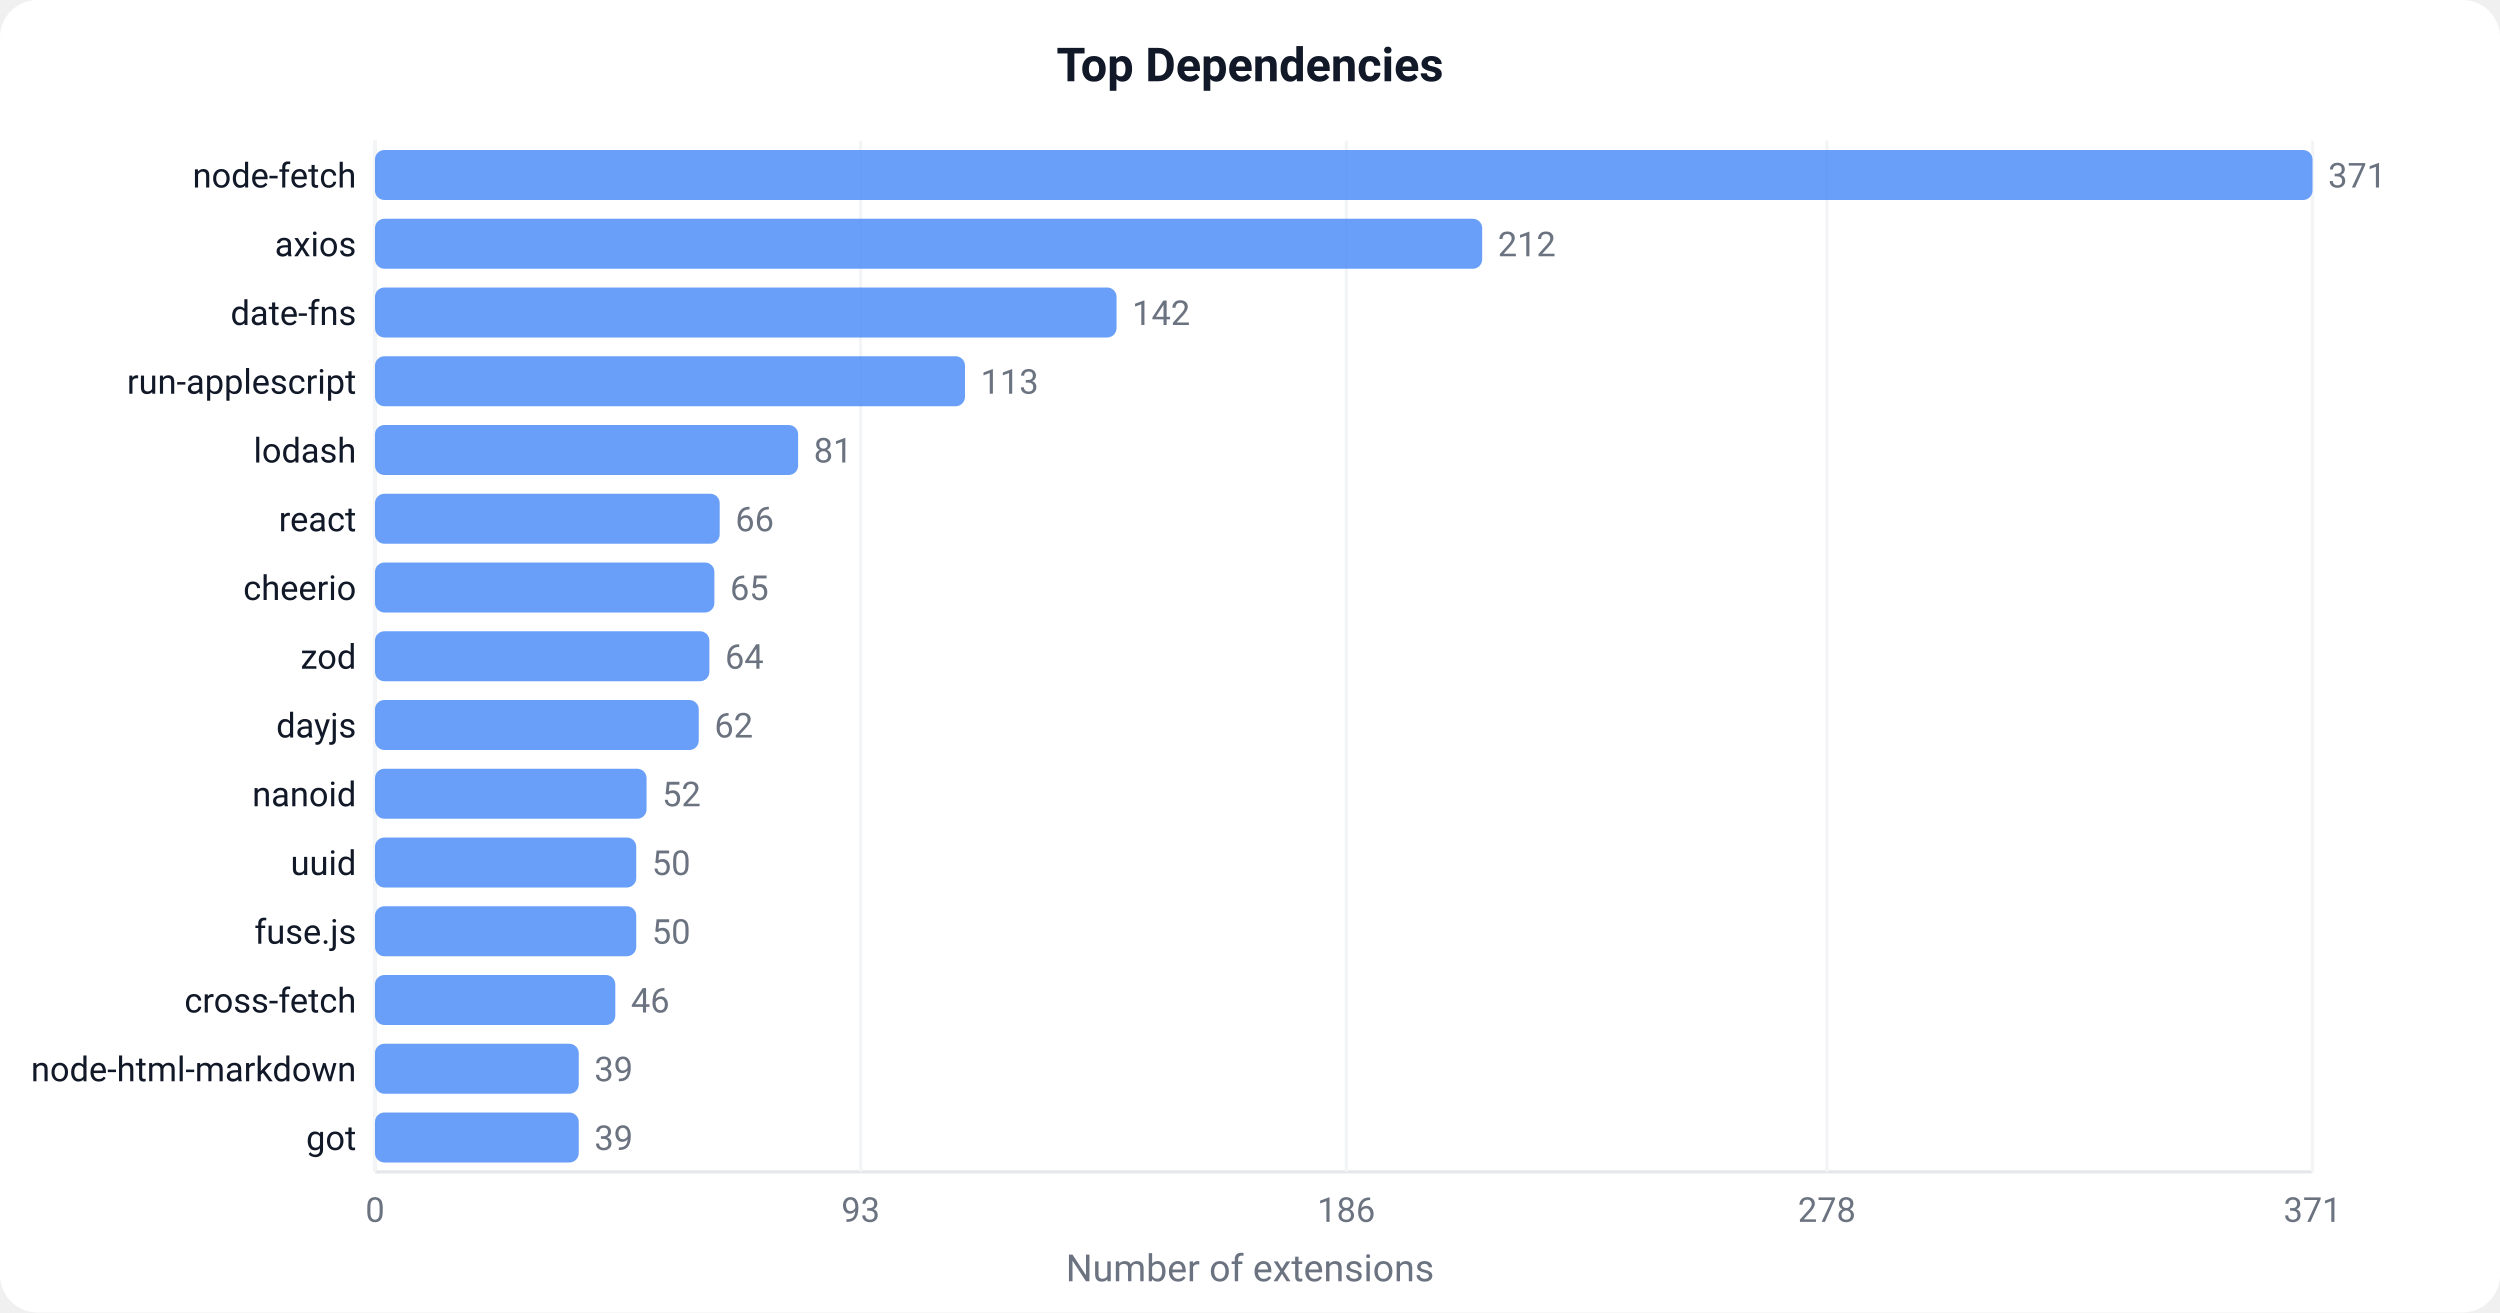
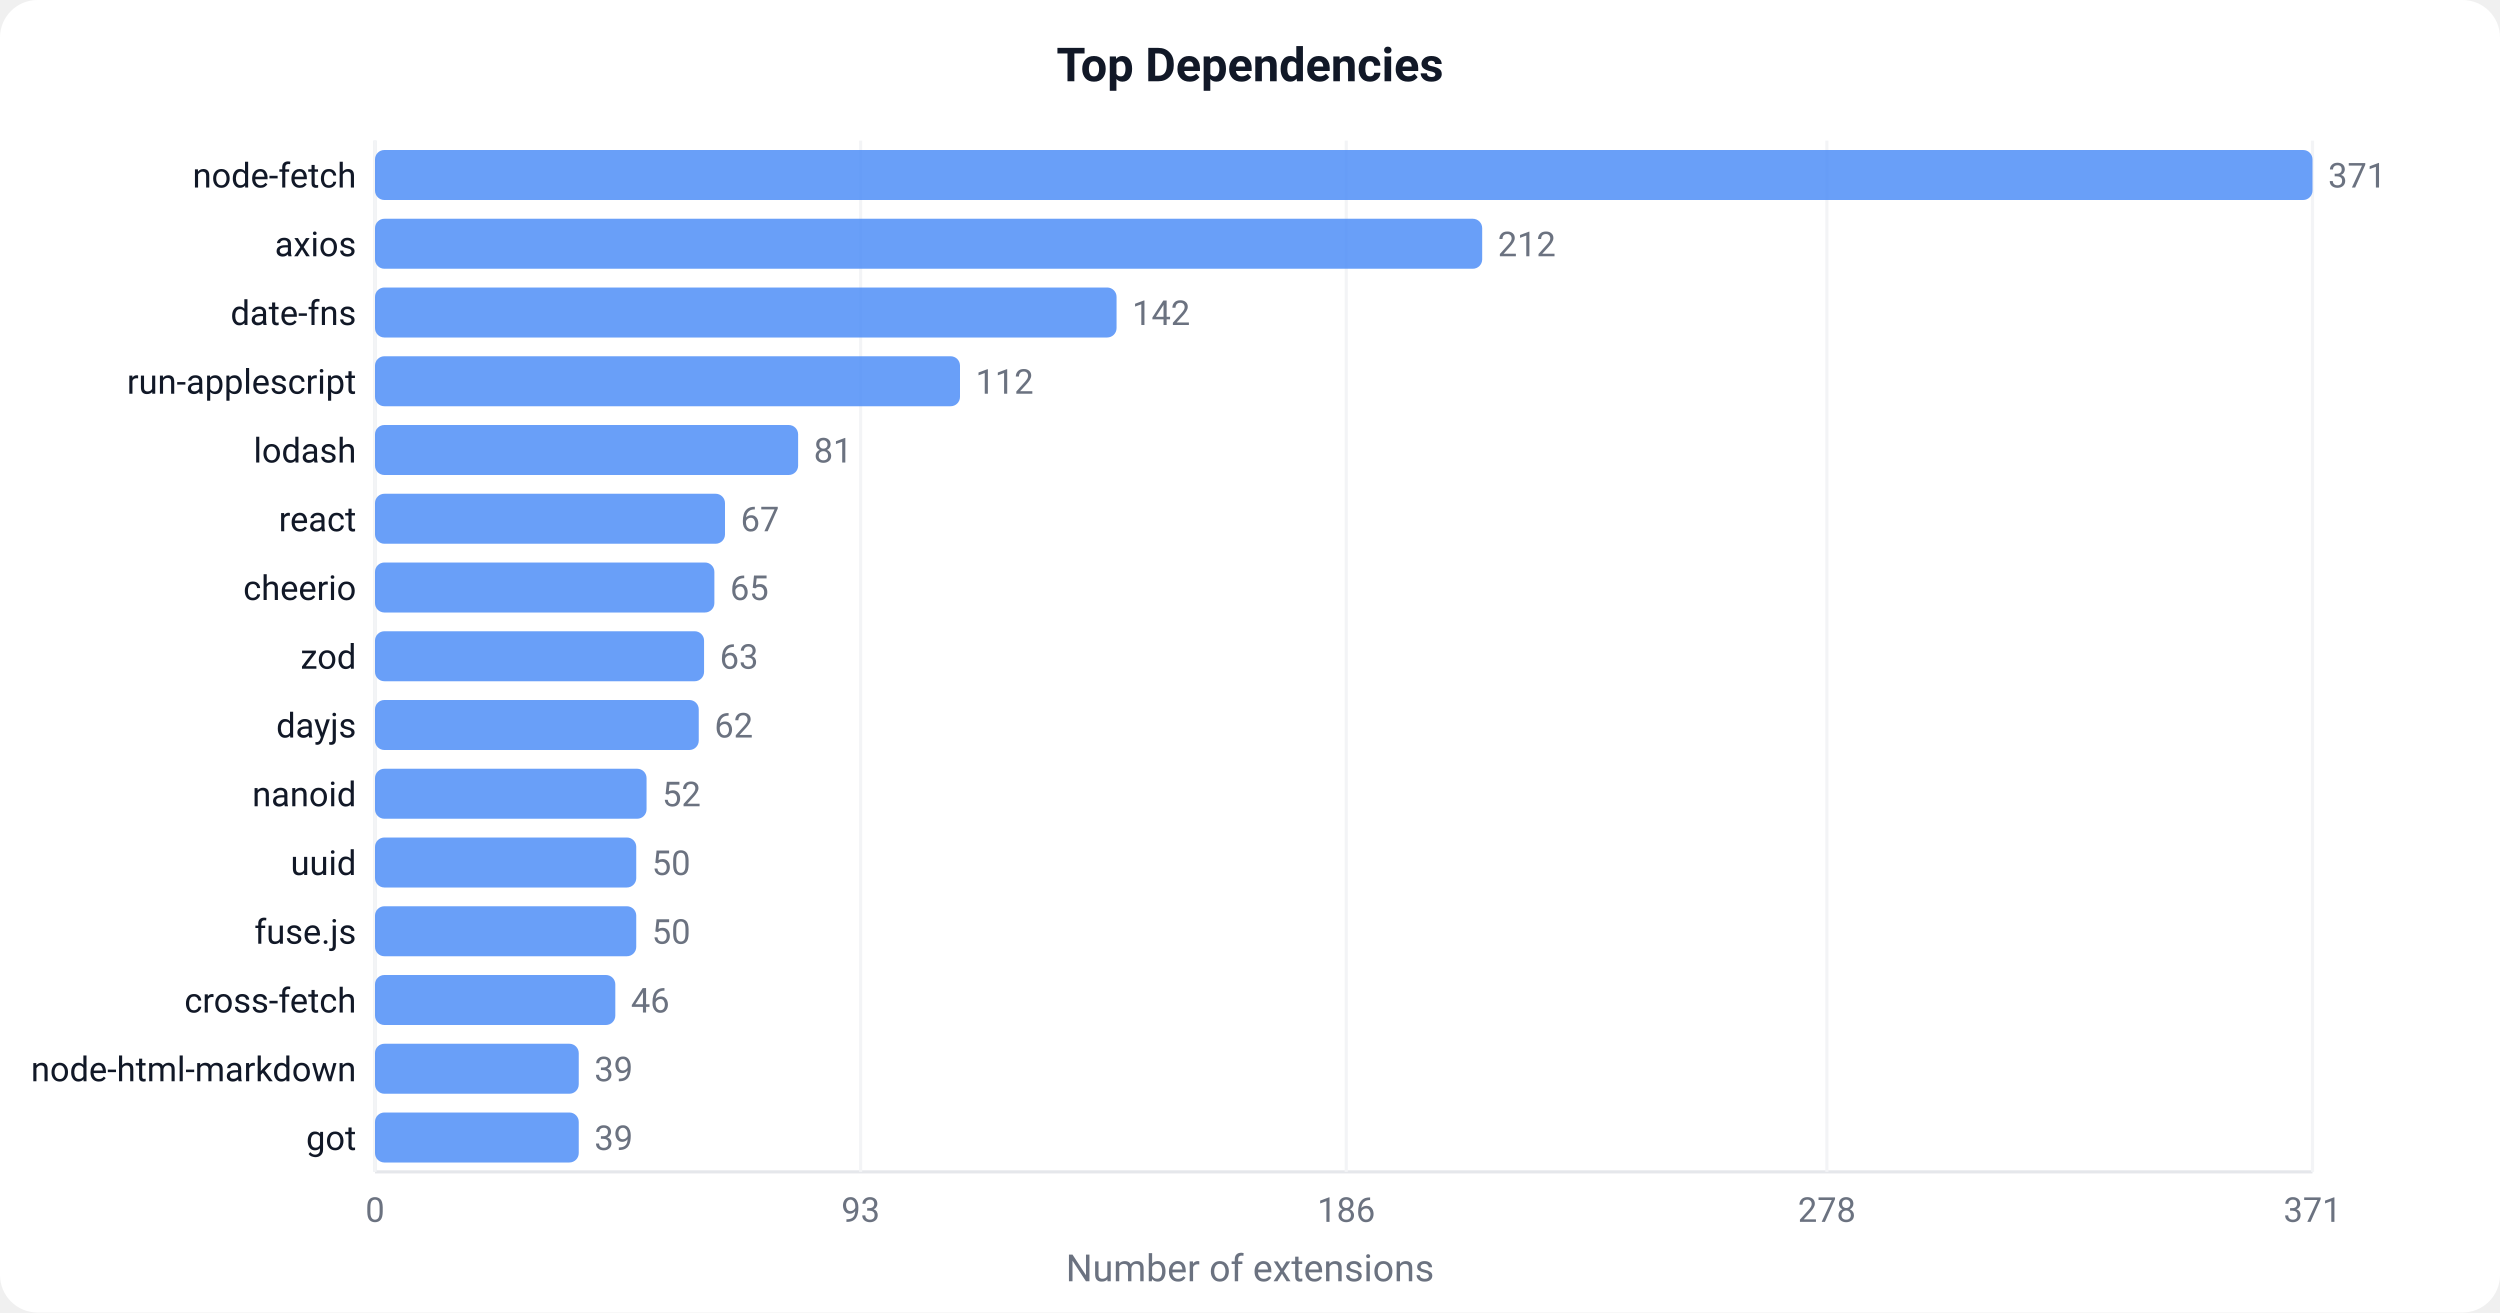
<svg xmlns="http://www.w3.org/2000/svg" width="800" height="420" viewBox="0 0 800 420">
  <defs>
    <style>text { font-family: -apple-system, BlinkMacSystemFont, 'Segoe UI', Roboto, sans-serif; }</style>
  </defs>
  <rect width="800" height="420" fill="#ffffff" rx="12" />
  <text x="400" y="26" text-anchor="middle" font-size="15" font-weight="600" fill="#111827">Top Dependencies</text>
  <line x1="120" y1="45" x2="120" y2="375" stroke="#e5e7eb" stroke-width="1" />
  <line x1="120" y1="375" x2="740" y2="375" stroke="#e5e7eb" stroke-width="1" />
  <line x1="120.0" y1="45" x2="120.0" y2="375" stroke="#f3f4f6" stroke-width="1" />
  <text x="120.0" y="391.0" text-anchor="middle" font-size="11" fill="#6b7280">0</text>
  <line x1="275.4" y1="45" x2="275.4" y2="375" stroke="#f3f4f6" stroke-width="1" />
  <text x="275.4" y="391.0" text-anchor="middle" font-size="11" fill="#6b7280">93</text>
  <line x1="430.8" y1="45" x2="430.8" y2="375" stroke="#f3f4f6" stroke-width="1" />
  <text x="430.8" y="391.0" text-anchor="middle" font-size="11" fill="#6b7280">186</text>
  <line x1="584.6" y1="45" x2="584.6" y2="375" stroke="#f3f4f6" stroke-width="1" />
  <text x="584.6" y="391.0" text-anchor="middle" font-size="11" fill="#6b7280">278</text>
  <line x1="740.0" y1="45" x2="740.0" y2="375" stroke="#f3f4f6" stroke-width="1" />
  <text x="740.0" y="391.0" text-anchor="middle" font-size="11" fill="#6b7280">371</text>
  <rect x="120" y="48.0" width="620.0" height="16" fill="#4F8EF7" rx="3" opacity="0.85" />
  <text x="114" y="60.0" text-anchor="end" font-size="11" fill="#111827">node-fetch</text>
  <text x="745.0" y="60.0" font-size="11" fill="#6b7280">371</text>
  <rect x="120" y="70.0" width="354.3" height="16" fill="#4F8EF7" rx="3" opacity="0.85" />
  <text x="114" y="82.0" text-anchor="end" font-size="11" fill="#111827">axios</text>
  <text x="479.3" y="82.0" font-size="11" fill="#6b7280">212</text>
  <rect x="120" y="92.0" width="237.3" height="16" fill="#4F8EF7" rx="3" opacity="0.85" />
  <text x="114" y="104.0" text-anchor="end" font-size="11" fill="#111827">date-fns</text>
  <text x="362.3" y="104.0" font-size="11" fill="#6b7280">142</text>
-   <rect x="120" y="114.0" width="188.8" height="16" fill="#4F8EF7" rx="3" opacity="0.85" />
+   <rect x="120" y="114.0" width="187.2" height="16" fill="#4F8EF7" rx="3" opacity="0.85" />
  <text x="114" y="126.0" text-anchor="end" font-size="11" fill="#111827">run-applescript</text>
-   <text x="313.8" y="126.0" font-size="11" fill="#6b7280">113</text>
+   <text x="312.2" y="126.0" font-size="11" fill="#6b7280">112</text>
  <rect x="120" y="136.0" width="135.4" height="16" fill="#4F8EF7" rx="3" opacity="0.85" />
  <text x="114" y="148.0" text-anchor="end" font-size="11" fill="#111827">lodash</text>
  <text x="260.4" y="148.0" font-size="11" fill="#6b7280">81</text>
-   <rect x="120" y="158.0" width="110.3" height="16" fill="#4F8EF7" rx="3" opacity="0.85" />
+   <rect x="120" y="158.0" width="112.0" height="16" fill="#4F8EF7" rx="3" opacity="0.85" />
  <text x="114" y="170.0" text-anchor="end" font-size="11" fill="#111827">react</text>
-   <text x="235.3" y="170.0" font-size="11" fill="#6b7280">66</text>
+   <text x="237.0" y="170.0" font-size="11" fill="#6b7280">67</text>
  <rect x="120" y="180.0" width="108.6" height="16" fill="#4F8EF7" rx="3" opacity="0.85" />
  <text x="114" y="192.0" text-anchor="end" font-size="11" fill="#111827">cheerio</text>
  <text x="233.6" y="192.0" font-size="11" fill="#6b7280">65</text>
-   <rect x="120" y="202.0" width="107.0" height="16" fill="#4F8EF7" rx="3" opacity="0.85" />
+   <rect x="120" y="202.0" width="105.3" height="16" fill="#4F8EF7" rx="3" opacity="0.85" />
  <text x="114" y="214.0" text-anchor="end" font-size="11" fill="#111827">zod</text>
-   <text x="232.0" y="214.0" font-size="11" fill="#6b7280">64</text>
+   <text x="230.3" y="214.0" font-size="11" fill="#6b7280">63</text>
  <rect x="120" y="224.0" width="103.6" height="16" fill="#4F8EF7" rx="3" opacity="0.85" />
  <text x="114" y="236.0" text-anchor="end" font-size="11" fill="#111827">dayjs</text>
  <text x="228.6" y="236.0" font-size="11" fill="#6b7280">62</text>
  <rect x="120" y="246.0" width="86.9" height="16" fill="#4F8EF7" rx="3" opacity="0.85" />
  <text x="114" y="258.0" text-anchor="end" font-size="11" fill="#111827">nanoid</text>
  <text x="211.9" y="258.0" font-size="11" fill="#6b7280">52</text>
  <rect x="120" y="268.0" width="83.6" height="16" fill="#4F8EF7" rx="3" opacity="0.85" />
  <text x="114" y="280.0" text-anchor="end" font-size="11" fill="#111827">uuid</text>
  <text x="208.6" y="280.0" font-size="11" fill="#6b7280">50</text>
  <rect x="120" y="290.0" width="83.6" height="16" fill="#4F8EF7" rx="3" opacity="0.85" />
  <text x="114" y="302.0" text-anchor="end" font-size="11" fill="#111827">fuse.js</text>
  <text x="208.6" y="302.0" font-size="11" fill="#6b7280">50</text>
  <rect x="120" y="312.0" width="76.9" height="16" fill="#4F8EF7" rx="3" opacity="0.85" />
  <text x="114" y="324.0" text-anchor="end" font-size="11" fill="#111827">cross-fetch</text>
  <text x="201.9" y="324.0" font-size="11" fill="#6b7280">46</text>
  <rect x="120" y="334.0" width="65.2" height="16" fill="#4F8EF7" rx="3" opacity="0.85" />
  <text x="114" y="346.0" text-anchor="end" font-size="11" fill="#111827">node-html-markdown</text>
  <text x="190.2" y="346.0" font-size="11" fill="#6b7280">39</text>
  <rect x="120" y="356.0" width="65.2" height="16" fill="#4F8EF7" rx="3" opacity="0.85" />
  <text x="114" y="368.0" text-anchor="end" font-size="11" fill="#111827">got</text>
  <text x="190.2" y="368.0" font-size="11" fill="#6b7280">39</text>
  <text x="400" y="410" text-anchor="middle" font-size="12" fill="#6b7280">Number of extensions</text>
</svg>
